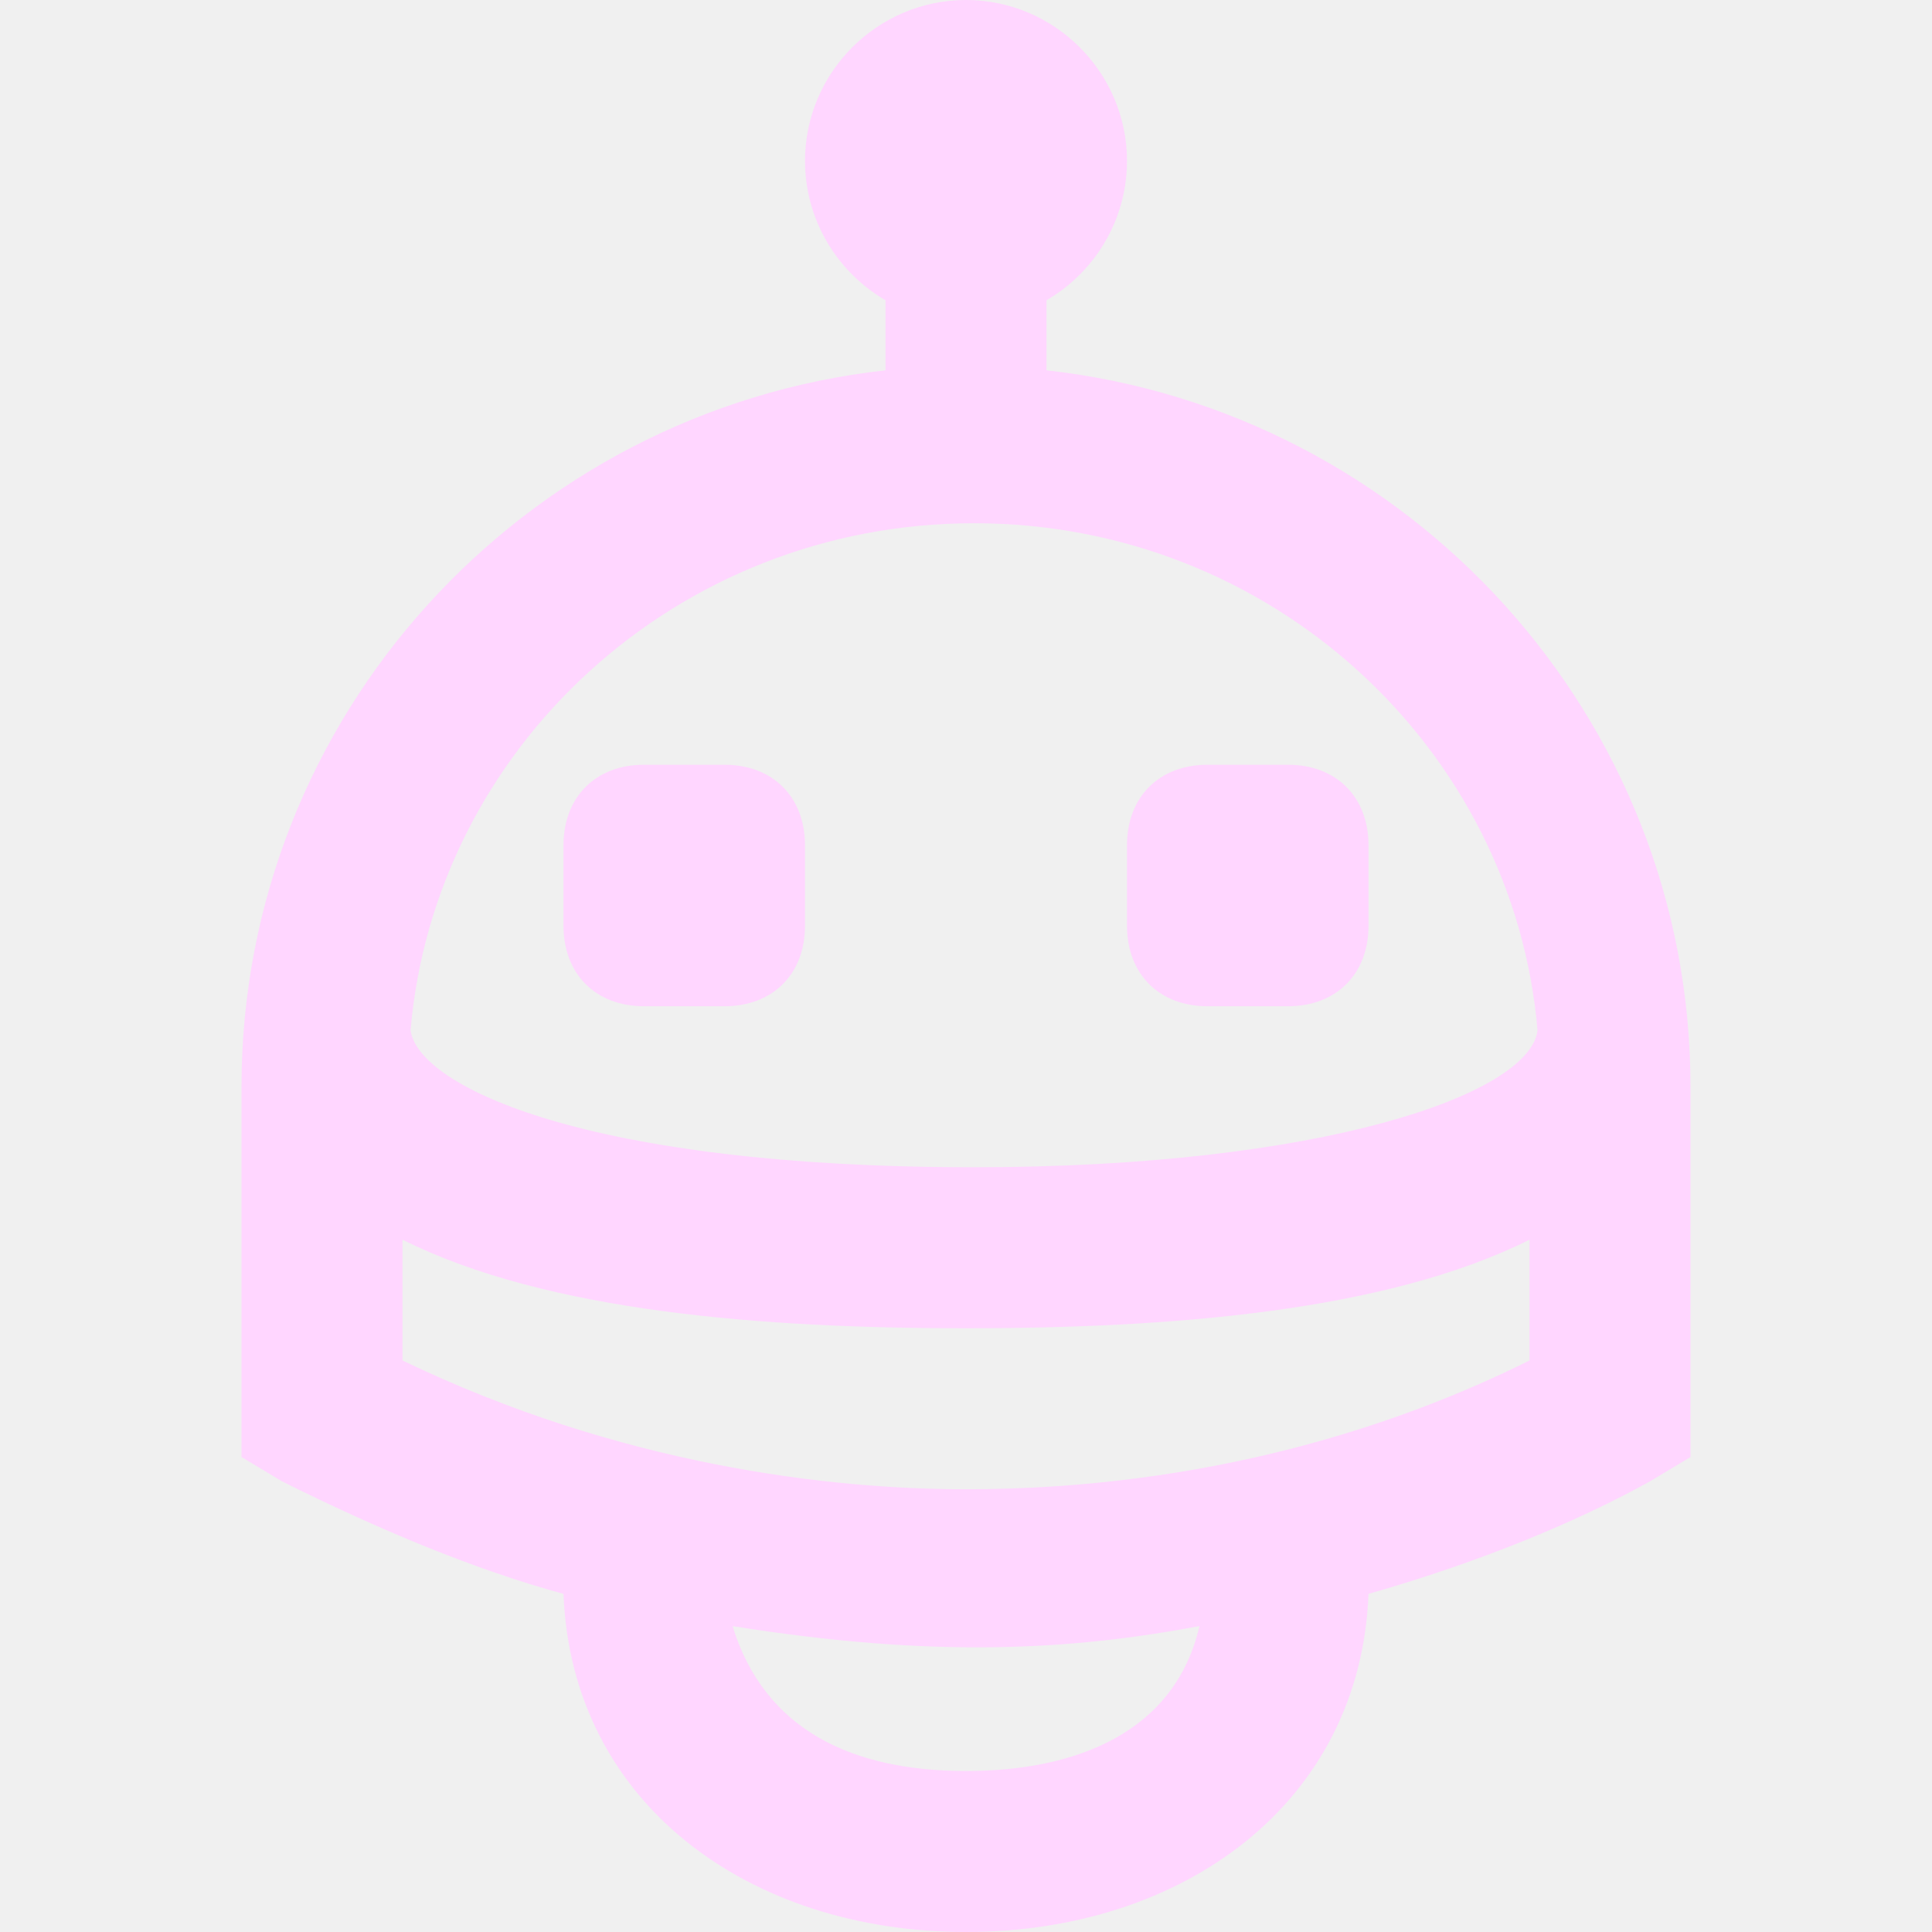
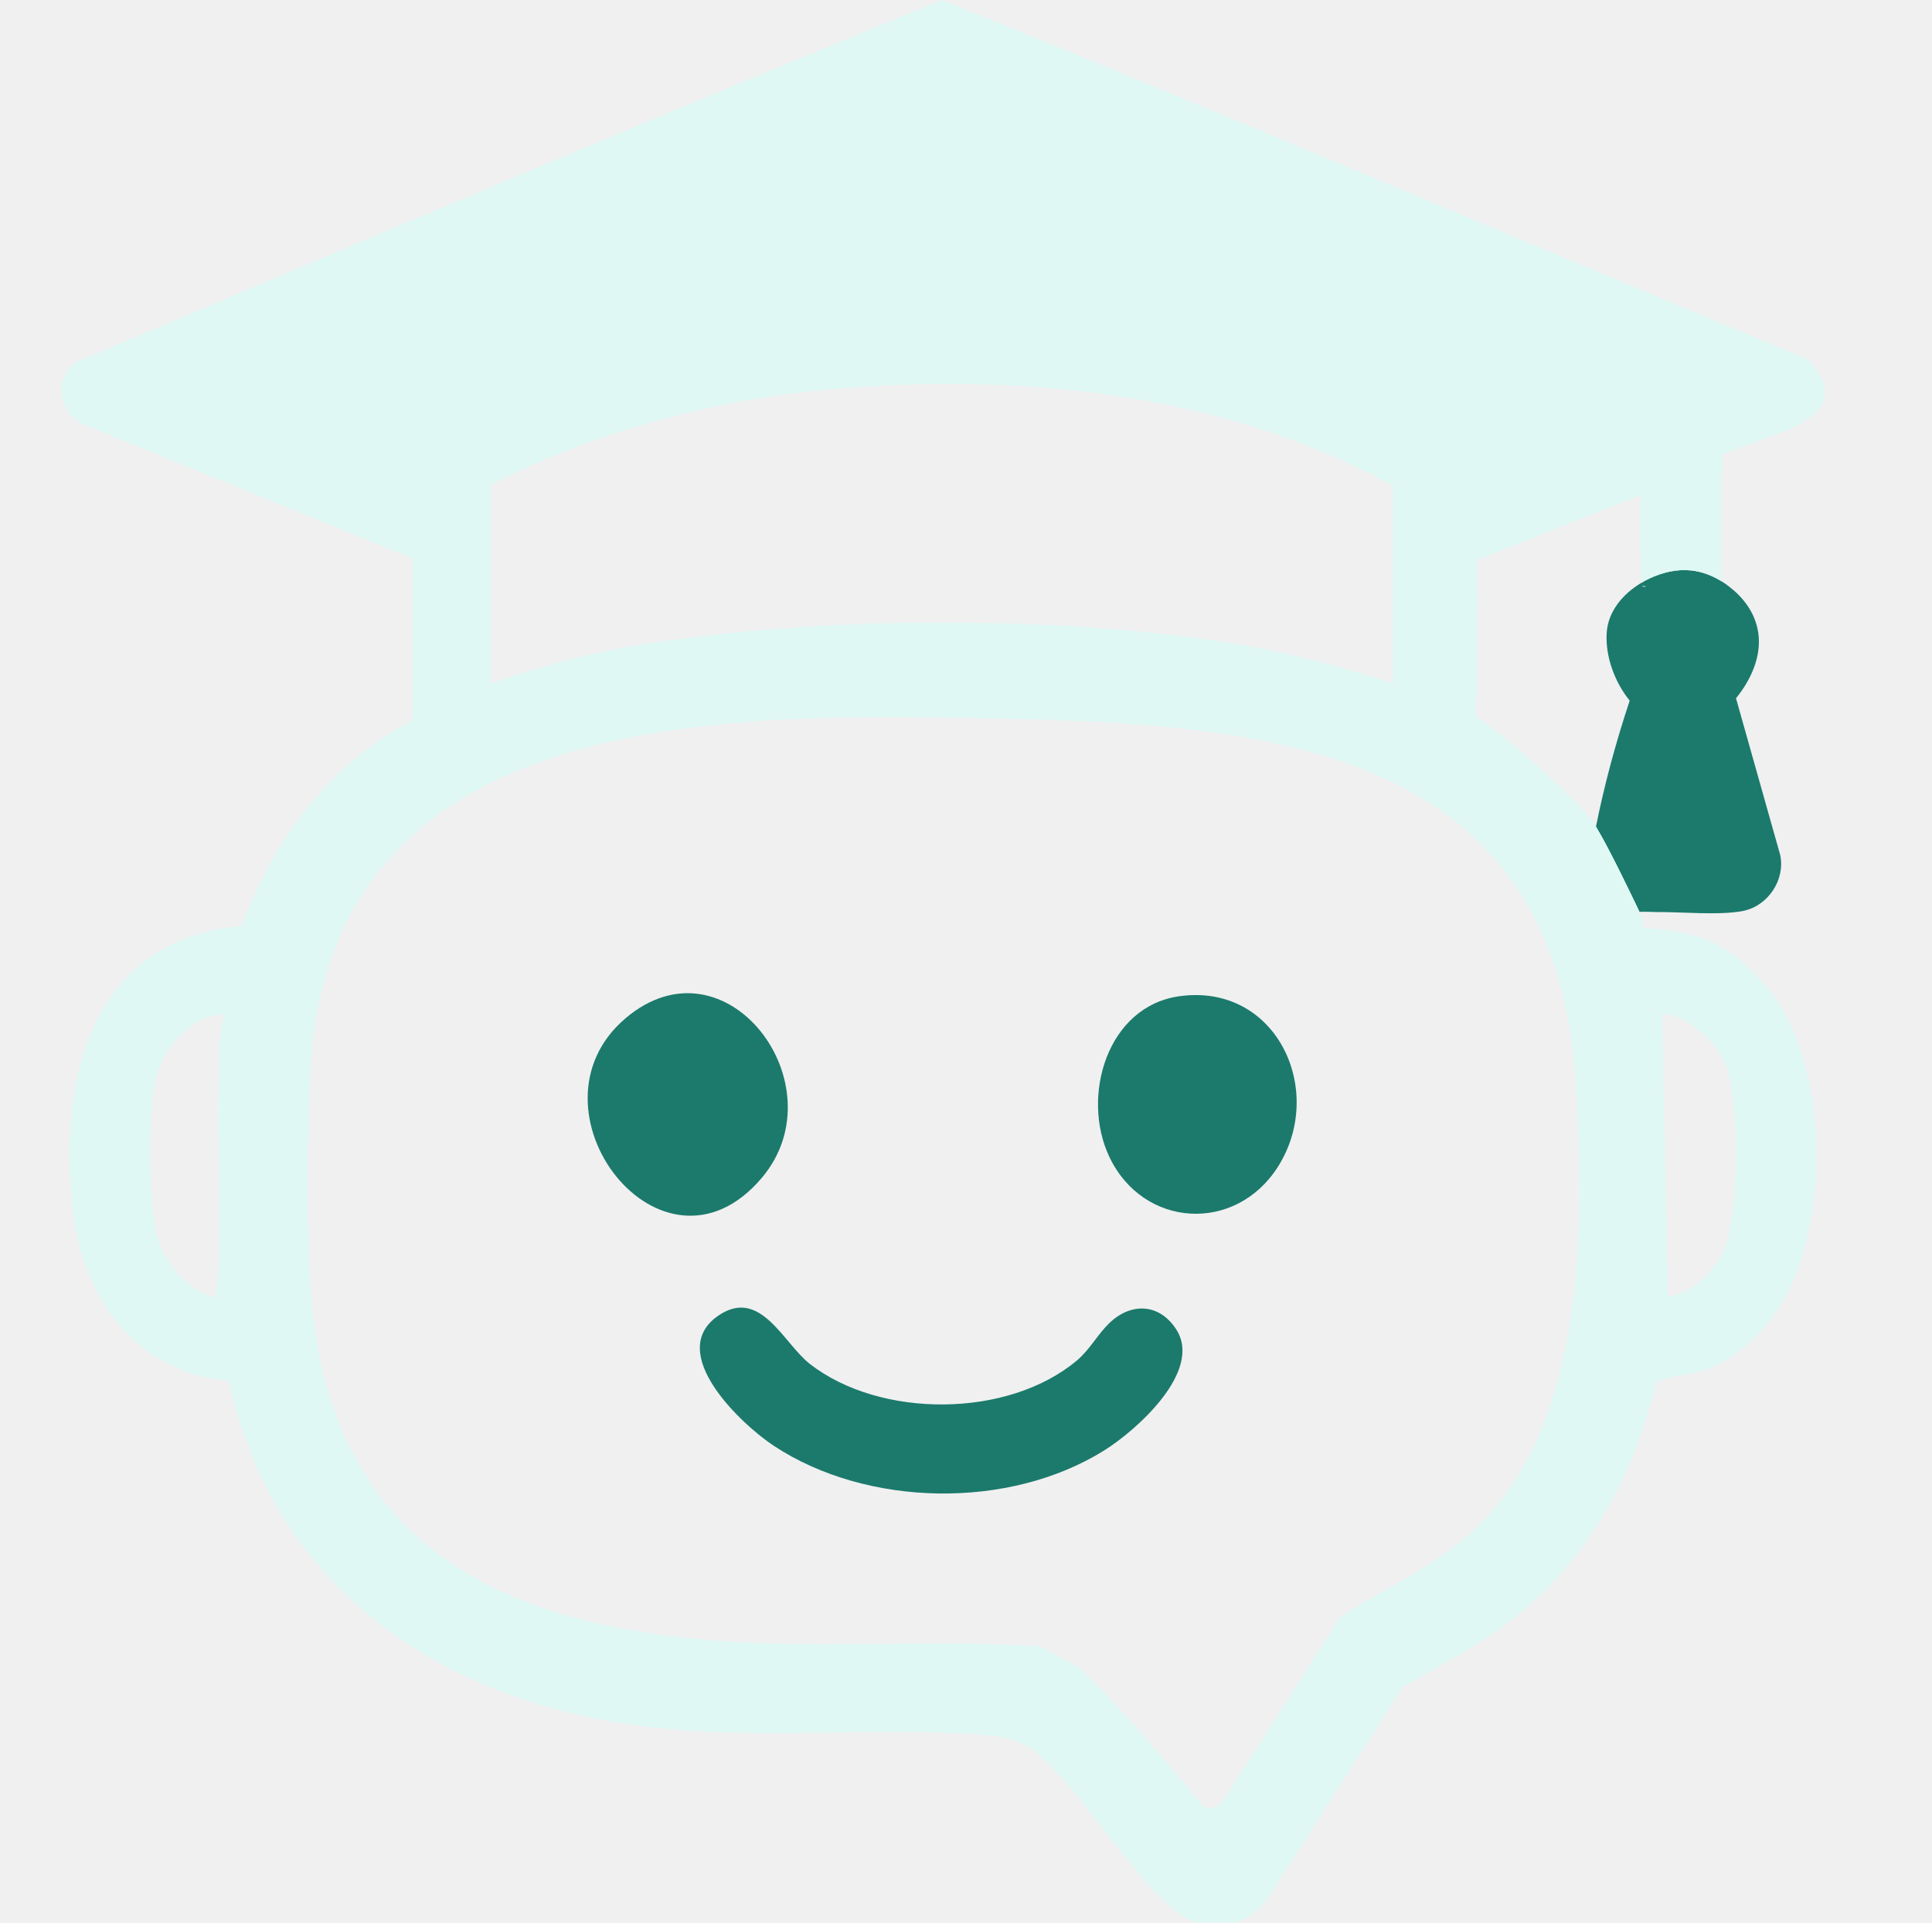
- <svg xmlns="http://www.w3.org/2000/svg" fill="#ffd6ff" height="800px" width="800px" version="1.1" id="XMLID_74_" viewBox="0 0 24 24" enable-background="new 0 0 24 24" xml:space="preserve">
-   <g id="SVGRepo_bgCarrier" stroke-width="0" />
-   <g id="SVGRepo_tracerCarrier" stroke-linecap="round" stroke-linejoin="round" />
-   <g id="SVGRepo_iconCarrier">
-     <g id="assistant">
-       <g>
-         <path d="M9,12.5H8c-0.6,0-1-0.4-1-1v-1c0-0.6,0.4-1,1-1h1c0.6,0,1,0.4,1,1v1C10,12.1,9.6,12.5,9,12.5z" />
-       </g>
-       <g>
-         <path d="M16,12.5h-1c-0.6,0-1-0.4-1-1v-1c0-0.6,0.4-1,1-1h1c0.6,0,1,0.4,1,1v1C17,12.1,16.6,12.5,16,12.5z" />
-       </g>
-       <path d="M12,0c1.1,0,2,0.9,2,2s-0.9,2-2,2s-2-0.9-2-2S10.9,0,12,0z" />
-       <g>
-         <path d="M12,24c-2.7,0-4.9-1.6-5-4.2c-1.1-0.3-2.3-0.8-3.5-1.4L3,18.1v-4.6c0-4.6,3.5-8.4,8-8.9V1.5h2v3.1c4.5,0.5,8,4.3,8,8.9 v4.6l-0.5,0.3c-0.9,0.5-2.1,1-3.5,1.4C16.9,22.4,14.7,24,12,24z M9.1,20.2C9.5,21.5,10.6,22,12,22s2.6-0.5,2.9-1.8 C13.3,20.5,11.6,20.6,9.1,20.2z M5,16.9c2.7,1.3,5.3,1.6,7,1.6c3,0,5.4-0.8,7-1.6v-1.5c-1.8,0.9-4.5,1.1-7,1.1s-5.2-0.2-7-1.1 V16.9z M5.1,12.8c0.1,0.7,2.2,1.7,7,1.7c4.3,0,6.9-0.9,7-1.7c-0.3-3.5-3.3-6.3-7-6.3S5.4,9.3,5.1,12.8z" />
-       </g>
+ <svg xmlns="http://www.w3.org/2000/svg" width="216" height="215" viewBox="0 0 216 215" fill="none">
+   <g clip-path="url(#clip0_242_4064)">
+     <g clip-path="url(#clip1_242_4064)">
+       <path d="M194.901 101.866C192.327 102.396 187.913 101.965 185.095 101.995C184.8 101.998 183.983 101.932 183.29 101.974C182.615 100.55 179.891 94.838 178.429 92.454C179.36 87.814 180.62 83.114 182.202 78.353C180.545 76.309 179.463 73.428 179.629 70.781C179.779 68.372 181.434 66.433 183.444 65.214C183.781 65.006 184.134 64.819 184.486 64.657C185.906 64.003 187.482 63.63 189.037 63.79C190.254 63.913 191.42 64.356 192.46 65C192.725 65.163 192.984 65.34 193.231 65.53C194.042 66.147 194.756 66.849 195.317 67.65C195.949 68.547 196.392 69.568 196.57 70.73C196.977 73.394 195.741 76.059 194.087 78.086L199.026 95.603C199.62 98.367 197.688 101.294 194.901 101.866Z" fill="#1B7A6C" />
+       <path d="M183.29 101.974C182.796 102.001 182.365 102.088 182.232 102.296C180.849 99.125 180.295 95.813 178.324 92.974C178.357 92.799 178.393 92.628 178.429 92.453C179.891 94.838 182.615 100.55 183.29 101.974Z" fill="#DFF8F4" />
+       <path d="M184.046 65.599C183.859 65.641 183.696 65.62 183.57 65.527C183.727 65.515 183.883 65.536 184.046 65.599Z" fill="#DFF8F4" />
+       <path d="M183.443 65.214C183.781 65.006 184.133 64.819 184.486 64.657C185.905 64.003 187.481 63.63 189.036 63.79C190.254 63.913 191.42 64.356 192.459 65C192.469 64.997 192.472 64.997 192.475 64.997L192.517 50.9C196.889 48.639 208.606 47.13 202.1 40.19C169.841 26.821 137.666 13.034 105.323 0C72.973 13.227 40.714 26.858 8.531 40.5C5.96 42.376 6.521 45.88 9.14 47.371L46.166 62.474L46.096 80.594C36.89 85.339 30.559 93.914 27.058 103.534C9.872 105.039 6.391 121.238 8.214 135.841C9.411 145.425 15.459 153.6 25.611 154.406C30.348 176.76 48.275 189.592 70.126 192.811C83.87 194.834 97.069 192.995 110.44 194.045C112.468 194.205 114.577 194.816 116.117 196.192C121.288 200.811 125.914 208.983 131.082 213.433C134.505 216.374 138.669 215.92 141.583 212.551L156.819 188.665C161.047 186.19 165.411 184.01 169.265 180.945C177.495 174.408 182.792 164.839 185.107 154.653C185.529 154.136 189.075 153.678 190.133 153.359C194.894 151.916 198.794 147.424 200.605 142.914C203.899 134.7 203.908 123.755 200.605 115.538C198.911 111.326 195.024 106.825 190.751 105.075C188.644 104.214 186.035 103.94 183.772 103.775C183.633 103.32 183.627 102.727 183.443 102.302C183.443 102.302 183.389 102.185 183.29 101.974C182.615 100.55 179.89 94.838 178.429 92.454C178.384 92.381 178.341 92.312 178.299 92.246C176.654 89.65 167.969 81.96 164.986 80.139C165.149 74.388 165.194 68.553 165.115 62.63L183.41 55.365L183.443 65.214ZM24.168 144.573C24.122 144.916 24.282 145.184 23.722 145.015C20.811 144.133 18.49 141.336 17.628 138.467C16.586 134.989 16.465 123.614 17.529 120.187C18.56 116.872 21.383 113.572 25.069 113.434C24.315 115.83 24.58 118.339 24.466 120.798C24.119 128.07 25.057 137.876 24.168 144.573ZM186.303 113.425C188.494 113.536 191.622 116.421 192.595 118.275C194.617 122.126 194.406 135.188 192.921 139.298C191.962 141.944 189.325 144.582 186.457 145.018L185.839 113.888C185.8 113.377 185.824 113.401 186.303 113.425ZM54.878 54.167C66.359 48.464 78.946 44.881 91.762 43.64C113.326 41.548 136.617 43.779 155.744 54.317V76.429C149.286 74.307 142.726 72.648 135.978 71.657C116.729 68.836 91.783 68.962 72.53 71.955C66.621 72.874 60.492 74.445 54.878 76.429V54.167ZM176.214 121.708C177.043 136.856 177.242 156.632 167.008 168.76C162.159 174.507 155.927 176.925 149.867 180.815L136.849 201.202C136.364 202.036 135.306 202.53 134.496 201.901C129.955 196.632 125.594 191.134 120.495 186.407L116.301 184.127C106.712 183.429 97.018 184.052 87.396 183.829C59.56 183.176 36.667 175.381 34.706 143.817C34.245 136.419 34.338 127.2 34.706 119.751C36.71 78.953 81.104 79.678 111.922 80.353C142.864 81.03 174.147 83.879 176.214 121.708Z" fill="#DFF8F4" />
+       <path d="M120.409 152.133C121.819 150.946 122.687 149.277 123.968 148.018C126.379 145.648 129.577 145.703 131.491 148.644C134.533 153.318 127.044 159.964 123.426 162.218C112.799 168.84 96.953 168.566 86.519 161.689C82.823 159.253 74.337 151.216 80.318 147.123C85.019 143.906 87.593 150.239 90.557 152.54C98.44 158.66 112.721 158.609 120.409 152.133Z" fill="#1B7A6C" />
+       <path d="M131.884 111.404C142.721 109.918 148.292 121.968 142.863 130.497C138.121 137.947 127.79 137.353 124.012 129.342C120.839 122.613 123.774 112.516 131.884 111.404Z" fill="#1B7A6C" />
+       <path d="M85.193 131.691C74.051 144.923 57.971 124.054 69.928 113.88C81.149 104.331 93.902 121.35 85.193 131.691Z" fill="#1B7A6C" />
    </g>
  </g>
+   <defs>
+     <clipPath id="clip0_242_4064">
+       <rect width="216" height="215" fill="white" />
+     </clipPath>
+     <clipPath id="clip1_242_4064">
+       <rect width="197.159" height="215.385" fill="white" transform="translate(6.86475)" />
+     </clipPath>
+   </defs>
</svg>
